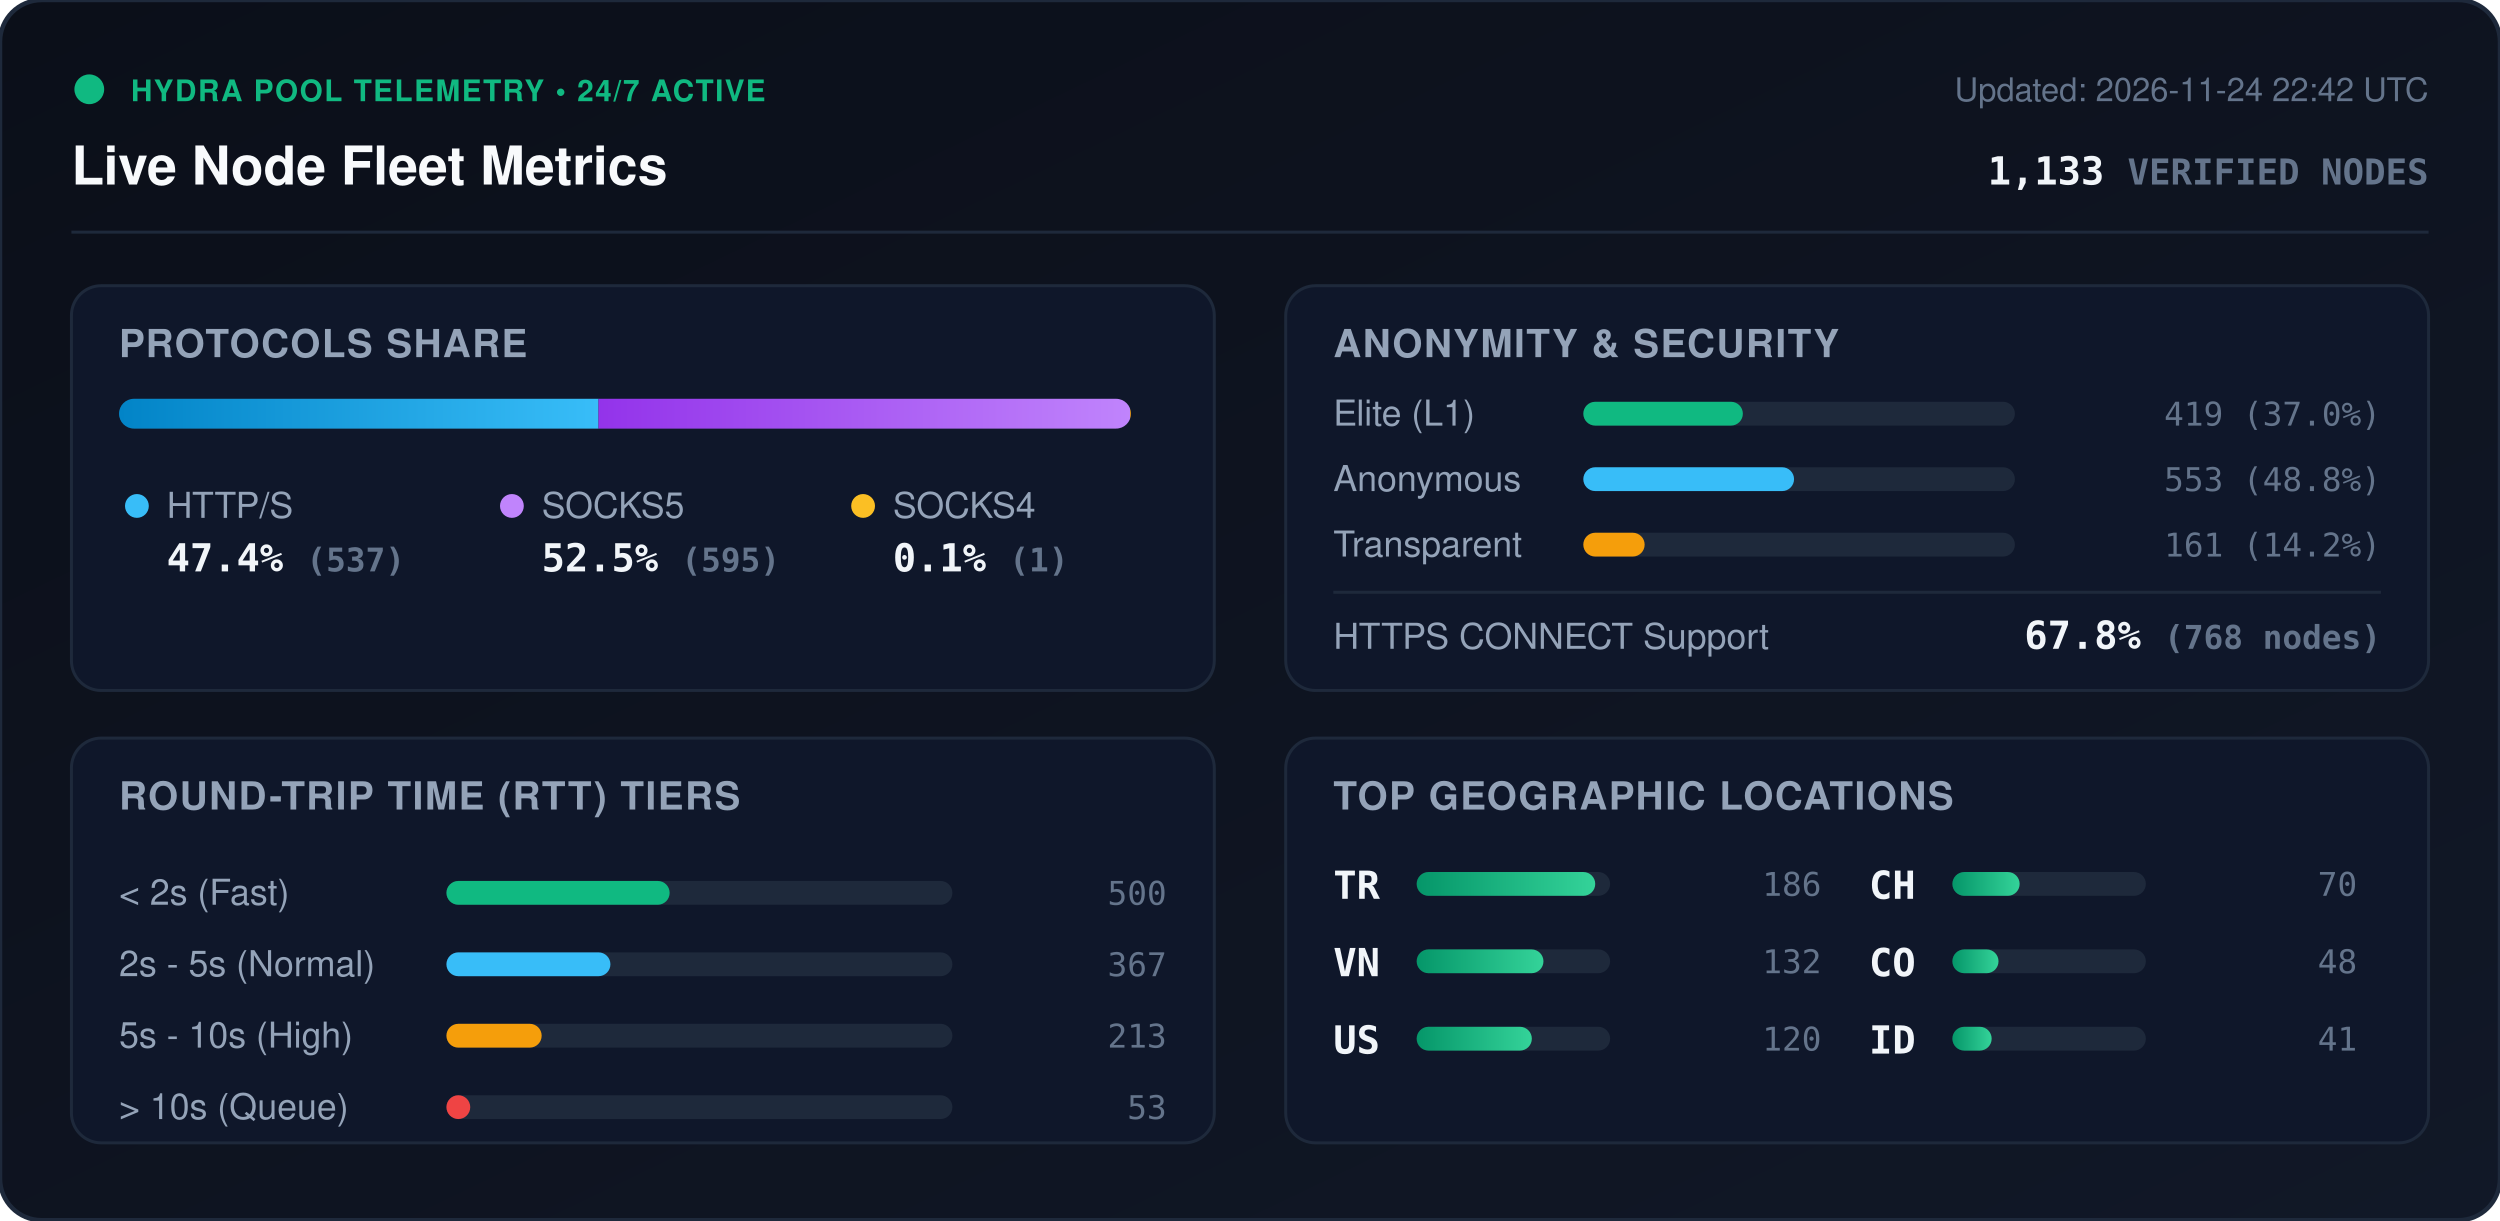
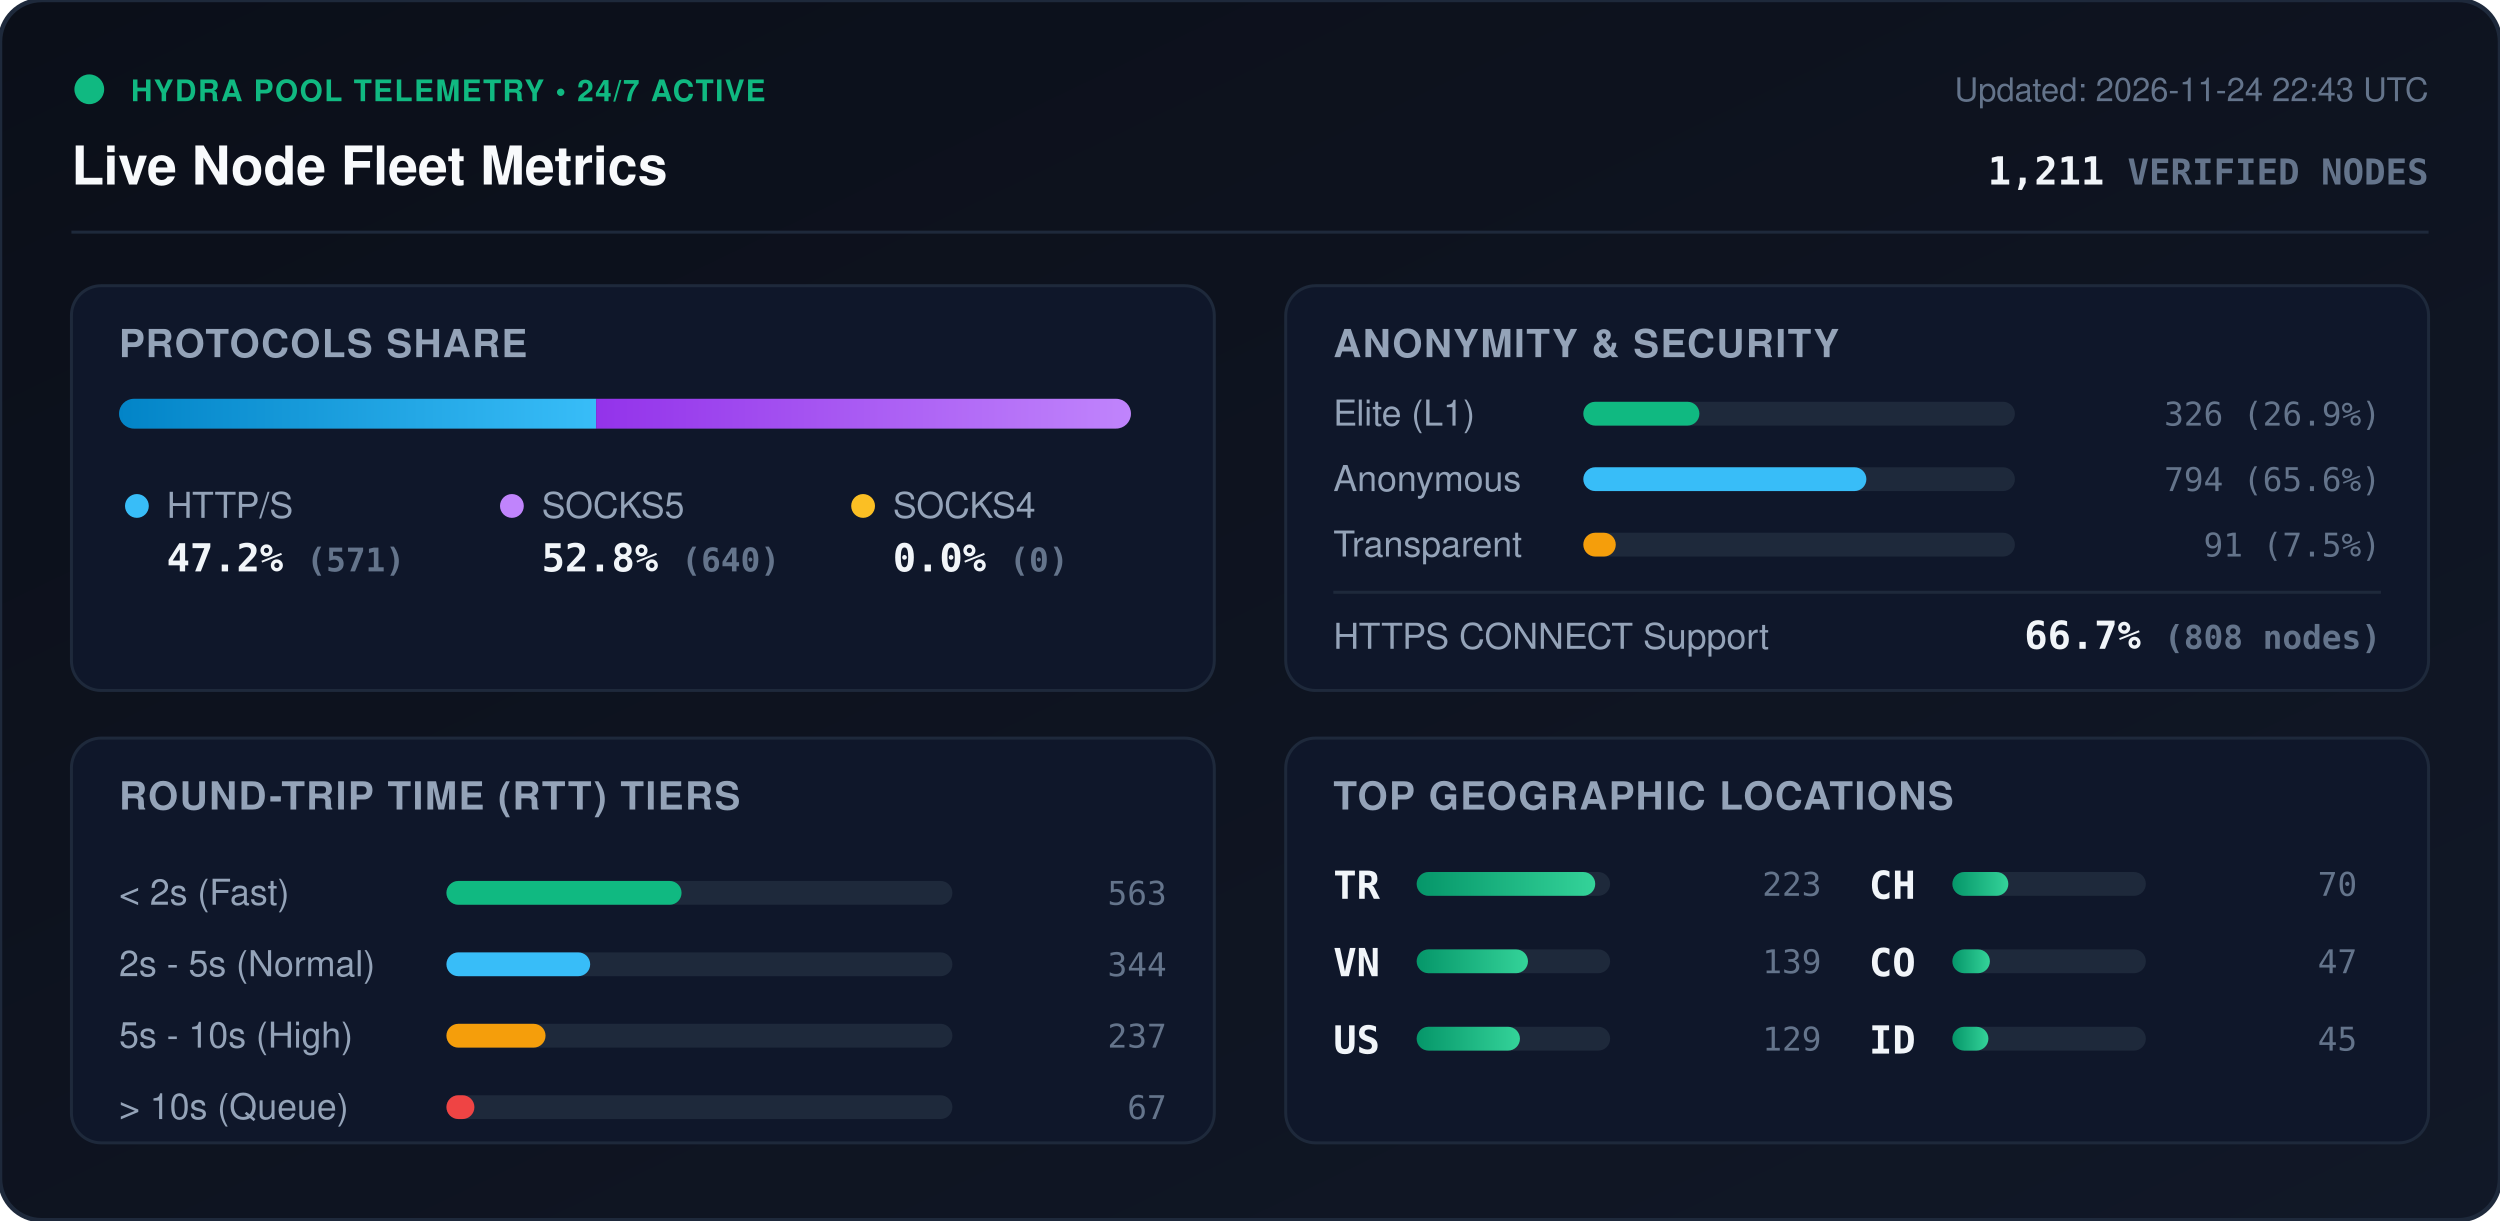
<svg xmlns="http://www.w3.org/2000/svg" viewBox="0 0 840 410" width="840" height="410" style="max-width: 100%; height: auto;">
  <defs>
    <linearGradient id="bg" x1="0%" y1="0%" x2="100%" y2="100%">
      <stop offset="0%" stop-color="#0b0f19" />
      <stop offset="100%" stop-color="#111827" />
    </linearGradient>
    <linearGradient id="bar-http" x1="0%" y1="0%" x2="100%" y2="0%">
      <stop offset="0%" stop-color="#0284c7" />
      <stop offset="100%" stop-color="#38bdf8" />
    </linearGradient>
    <linearGradient id="bar-socks5" x1="0%" y1="0%" x2="100%" y2="0%">
      <stop offset="0%" stop-color="#9333ea" />
      <stop offset="100%" stop-color="#c084fc" />
    </linearGradient>
    <linearGradient id="bar-socks4" x1="0%" y1="0%" x2="100%" y2="0%">
      <stop offset="0%" stop-color="#d97706" />
      <stop offset="100%" stop-color="#fbbf24" />
    </linearGradient>
    <linearGradient id="bar-green" x1="0%" y1="0%" x2="100%" y2="0%">
      <stop offset="0%" stop-color="#059669" />
      <stop offset="100%" stop-color="#34d399" />
    </linearGradient>
    <clipPath id="prog-track-clip">
      <rect width="340.0" height="10" rx="5" />
    </clipPath>
    <style>
      .title { font: 700 18px -apple-system, BlinkMacSystemFont, 'Segoe UI', Helvetica, Arial, sans-serif; fill: #f8fafc; }
      .sub { font: 500 11px -apple-system, BlinkMacSystemFont, 'Segoe UI', Helvetica, Arial, sans-serif; fill: #64748b; }
      .section-hdr { font: 600 13px -apple-system, BlinkMacSystemFont, 'Segoe UI', Helvetica, Arial, sans-serif; fill: #94a3b8; letter-spacing: 0.5px; }
      .metric-val { font: 700 13px -apple-system, BlinkMacSystemFont, 'Segoe UI', Helvetica, Arial, sans-serif; fill: #f1f5f9; }
      .metric-lbl { font: 500 12px -apple-system, BlinkMacSystemFont, 'Segoe UI', Helvetica, Arial, sans-serif; fill: #94a3b8; }
      .badge-txt { font: 700 10px -apple-system, BlinkMacSystemFont, 'Segoe UI', Helvetica, Arial, sans-serif; fill: #10b981; letter-spacing: 0.5px; }
      .mono { font-family: ui-monospace, SFMono-Regular, Menlo, Monaco, Consolas, monospace; }
      .pulse { animation: beacon 2s infinite ease-in-out; }
      @keyframes beacon { 0%, 100% { opacity: 1; } 50% { opacity: 0.35; } }
    </style>
  </defs>
  <rect width="840" height="410" rx="14" fill="url(#bg)" stroke="#1e293b" stroke-width="1.5" />
  <g transform="translate(24, 24)">
    <circle cx="6" cy="6" r="5" fill="#10b981" class="pulse" />
    <text x="20" y="10" class="badge-txt">HYDRA POOL TELEMETRY • 24/7 ACTIVE</text>
    <text x="0" y="38" class="title">Live Node Fleet Metrics</text>
-     <text x="792" y="10" text-anchor="end" class="sub">Updated: 2026-11-24 22:42 UTC</text>
-     <text x="792" y="38" text-anchor="end" class="metric-val mono" fill="#38bdf8">1,133 <tspan font-size="12" fill="#64748b">VERIFIED NODES</tspan>
+     <text x="792" y="10" text-anchor="end" class="sub">Updated: 2026-11-24 22:43 UTC</text>
+     <text x="792" y="38" text-anchor="end" class="metric-val mono" fill="#38bdf8">1,211 <tspan font-size="12" fill="#64748b">VERIFIED NODES</tspan>
    </text>
  </g>
  <line x1="24" y1="78" x2="816" y2="78" stroke="#1e293b" stroke-width="1" />
  <g transform="translate(24, 96)">
    <rect width="384" height="136" rx="10" fill="#0f172a" stroke="#1e293b" />
    <text x="16" y="24" class="section-hdr">PROTOCOLS SHARE</text>
    <g transform="translate(16, 38)">
      <rect width="340.0" height="10" rx="5" fill="#1e293b" />
      <g clip-path="url(#prog-track-clip)">
-         <rect x="0" width="161.1" height="10" fill="url(#bar-http)" />
-         <rect x="161.1" width="178.6" height="10" fill="url(#bar-socks5)" />
-         <rect x="339.7" width="0.3" height="10" fill="url(#bar-socks4)" />
+         <rect x="0" width="160.3" height="10" fill="url(#bar-http)" />
+         <rect x="160.3" width="179.7" height="10" fill="url(#bar-socks5)" />
+         <rect x="340.0" width="0.0" height="10" fill="url(#bar-socks4)" />
      </g>
    </g>
    <g transform="translate(16, 68)">
      <circle cx="6" cy="6" r="4" fill="#38bdf8" />
      <text x="16" y="10" class="metric-lbl">HTTP/S</text>
-       <text x="16" y="28" class="metric-val mono">47.4% <tspan font-size="11" fill="#64748b">(537)</tspan>
+       <text x="16" y="28" class="metric-val mono">47.2% <tspan font-size="11" fill="#64748b">(571)</tspan>
      </text>
      <circle cx="132" cy="6" r="4" fill="#c084fc" />
      <text x="142" y="10" class="metric-lbl">SOCKS5</text>
-       <text x="142" y="28" class="metric-val mono">52.5% <tspan font-size="11" fill="#64748b">(595)</tspan>
+       <text x="142" y="28" class="metric-val mono">52.8% <tspan font-size="11" fill="#64748b">(640)</tspan>
      </text>
      <circle cx="250" cy="6" r="4" fill="#fbbf24" />
      <text x="260" y="10" class="metric-lbl">SOCKS4</text>
-       <text x="260" y="28" class="metric-val mono">0.1% <tspan font-size="11" fill="#64748b">(1)</tspan>
+       <text x="260" y="28" class="metric-val mono">0.0% <tspan font-size="11" fill="#64748b">(0)</tspan>
      </text>
    </g>
  </g>
  <g transform="translate(432, 96)">
    <rect width="384" height="136" rx="10" fill="#0f172a" stroke="#1e293b" />
    <text x="16" y="24" class="section-hdr">ANONYMITY &amp; SECURITY</text>
    <text x="16" y="47" class="metric-lbl">Elite (L1)</text>
    <rect x="100" y="39" width="145.0" height="8" rx="4" fill="#1e293b" />
-     <rect x="100" y="39" width="53.6" height="8" rx="4" fill="#10b981" />
-     <text x="368" y="47" text-anchor="end" class="mono sub" fill="#e2e8f0">419 (37.0%)</text>
+     <rect x="100" y="39" width="39.0" height="8" rx="4" fill="#10b981" />
+     <text x="368" y="47" text-anchor="end" class="mono sub" fill="#e2e8f0">326 (26.9%)</text>
    <text x="16" y="69" class="metric-lbl">Anonymous</text>
    <rect x="100" y="61" width="145.0" height="8" rx="4" fill="#1e293b" />
-     <rect x="100" y="61" width="70.8" height="8" rx="4" fill="#38bdf8" />
-     <text x="368" y="69" text-anchor="end" class="mono sub" fill="#e2e8f0">553 (48.8%)</text>
+     <rect x="100" y="61" width="95.1" height="8" rx="4" fill="#38bdf8" />
+     <text x="368" y="69" text-anchor="end" class="mono sub" fill="#e2e8f0">794 (65.6%)</text>
    <text x="16" y="91" class="metric-lbl">Transparent</text>
    <rect x="100" y="83" width="145.0" height="8" rx="4" fill="#1e293b" />
-     <rect x="100" y="83" width="20.6" height="8" rx="4" fill="#f59e0b" />
-     <text x="368" y="91" text-anchor="end" class="mono sub" fill="#e2e8f0">161 (14.2%)</text>
+     <rect x="100" y="83" width="10.9" height="8" rx="4" fill="#f59e0b" />
+     <text x="368" y="91" text-anchor="end" class="mono sub" fill="#e2e8f0">91 (7.5%)</text>
    <line x1="16" y1="103" x2="368" y2="103" stroke="#1e293b" stroke-width="1" />
    <text x="16" y="122" class="metric-lbl">HTTPS CONNECT Support</text>
-     <text x="368" y="122" text-anchor="end" class="metric-val mono" fill="#34d399">67.8% <tspan font-size="11" fill="#64748b">(768 nodes)</tspan>
+     <text x="368" y="122" text-anchor="end" class="metric-val mono" fill="#34d399">66.7% <tspan font-size="11" fill="#64748b">(808 nodes)</tspan>
    </text>
  </g>
  <g transform="translate(24, 248)">
    <rect width="384" height="136" rx="10" fill="#0f172a" stroke="#1e293b" />
    <text x="16" y="24" class="section-hdr">ROUND-TRIP TIME (RTT) TIERS</text>
    <g transform="translate(16, 42)">
      <text x="0" y="14" class="metric-lbl">&lt; 2s (Fast)</text>
      <rect x="110" y="6" width="170" height="8" rx="4" fill="#1e293b" />
-       <rect x="110" y="6" width="75.0" height="8" rx="4" fill="#10b981" />
-       <text x="352" y="14" text-anchor="end" class="mono sub">500</text>
+       <rect x="110" y="6" width="79.0" height="8" rx="4" fill="#10b981" />
+       <text x="352" y="14" text-anchor="end" class="mono sub">563</text>
      <text x="0" y="38" class="metric-lbl">2s - 5s (Normal)</text>
      <rect x="110" y="30" width="170" height="8" rx="4" fill="#1e293b" />
-       <rect x="110" y="30" width="55.1" height="8" rx="4" fill="#38bdf8" />
-       <text x="352" y="38" text-anchor="end" class="mono sub">367</text>
+       <rect x="110" y="30" width="48.3" height="8" rx="4" fill="#38bdf8" />
+       <text x="352" y="38" text-anchor="end" class="mono sub">344</text>
      <text x="0" y="62" class="metric-lbl">5s - 10s (High)</text>
      <rect x="110" y="54" width="170" height="8" rx="4" fill="#1e293b" />
-       <rect x="110" y="54" width="32.0" height="8" rx="4" fill="#f59e0b" />
-       <text x="352" y="62" text-anchor="end" class="mono sub">213</text>
+       <rect x="110" y="54" width="33.3" height="8" rx="4" fill="#f59e0b" />
+       <text x="352" y="62" text-anchor="end" class="mono sub">237</text>
      <text x="0" y="86" class="metric-lbl">&gt; 10s (Queue)</text>
      <rect x="110" y="78" width="170" height="8" rx="4" fill="#1e293b" />
-       <rect x="110" y="78" width="8.0" height="8" rx="4" fill="#ef4444" />
-       <text x="352" y="86" text-anchor="end" class="mono sub">53</text>
+       <rect x="110" y="78" width="9.4" height="8" rx="4" fill="#ef4444" />
+       <text x="352" y="86" text-anchor="end" class="mono sub">67</text>
    </g>
  </g>
  <g transform="translate(432, 248)">
    <rect width="384" height="136" rx="10" fill="#0f172a" stroke="#1e293b" />
    <text x="16" y="24" class="section-hdr">TOP GEOGRAPHIC LOCATIONS</text>
    <g transform="translate(16, 42)">
      <g transform="translate(0, 0)">
        <text x="0" y="12" class="mono metric-val" font-size="12">TR</text>
        <rect x="28" y="3" width="65" height="8" rx="4" fill="#1e293b" />
        <rect x="28" y="3" width="60.0" height="8" rx="4" fill="url(#bar-green)" />
-         <text x="164" y="11" text-anchor="end" class="mono sub">186</text>
+         <text x="164" y="11" text-anchor="end" class="mono sub">223</text>
      </g>
      <g transform="translate(0, 26)">
        <text x="0" y="12" class="mono metric-val" font-size="12">VN</text>
        <rect x="28" y="3" width="65" height="8" rx="4" fill="#1e293b" />
-         <rect x="28" y="3" width="42.6" height="8" rx="4" fill="url(#bar-green)" />
-         <text x="164" y="11" text-anchor="end" class="mono sub">132</text>
+         <rect x="28" y="3" width="37.4" height="8" rx="4" fill="url(#bar-green)" />
+         <text x="164" y="11" text-anchor="end" class="mono sub">139</text>
      </g>
      <g transform="translate(0, 52)">
        <text x="0" y="12" class="mono metric-val" font-size="12">US</text>
        <rect x="28" y="3" width="65" height="8" rx="4" fill="#1e293b" />
-         <rect x="28" y="3" width="38.7" height="8" rx="4" fill="url(#bar-green)" />
-         <text x="164" y="11" text-anchor="end" class="mono sub">120</text>
+         <rect x="28" y="3" width="34.7" height="8" rx="4" fill="url(#bar-green)" />
+         <text x="164" y="11" text-anchor="end" class="mono sub">129</text>
      </g>
      <g transform="translate(180, 0)">
        <text x="0" y="12" class="mono metric-val" font-size="12">CH</text>
        <rect x="28" y="3" width="65" height="8" rx="4" fill="#1e293b" />
-         <rect x="28" y="3" width="22.6" height="8" rx="4" fill="url(#bar-green)" />
+         <rect x="28" y="3" width="18.8" height="8" rx="4" fill="url(#bar-green)" />
        <text x="164" y="11" text-anchor="end" class="mono sub">70</text>
      </g>
      <g transform="translate(180, 26)">
        <text x="0" y="12" class="mono metric-val" font-size="12">CO</text>
        <rect x="28" y="3" width="65" height="8" rx="4" fill="#1e293b" />
-         <rect x="28" y="3" width="15.5" height="8" rx="4" fill="url(#bar-green)" />
-         <text x="164" y="11" text-anchor="end" class="mono sub">48</text>
+         <rect x="28" y="3" width="12.6" height="8" rx="4" fill="url(#bar-green)" />
+         <text x="164" y="11" text-anchor="end" class="mono sub">47</text>
      </g>
      <g transform="translate(180, 52)">
        <text x="0" y="12" class="mono metric-val" font-size="12">ID</text>
        <rect x="28" y="3" width="65" height="8" rx="4" fill="#1e293b" />
-         <rect x="28" y="3" width="13.2" height="8" rx="4" fill="url(#bar-green)" />
-         <text x="164" y="11" text-anchor="end" class="mono sub">41</text>
+         <rect x="28" y="3" width="12.1" height="8" rx="4" fill="url(#bar-green)" />
+         <text x="164" y="11" text-anchor="end" class="mono sub">45</text>
      </g>
    </g>
  </g>
</svg>
